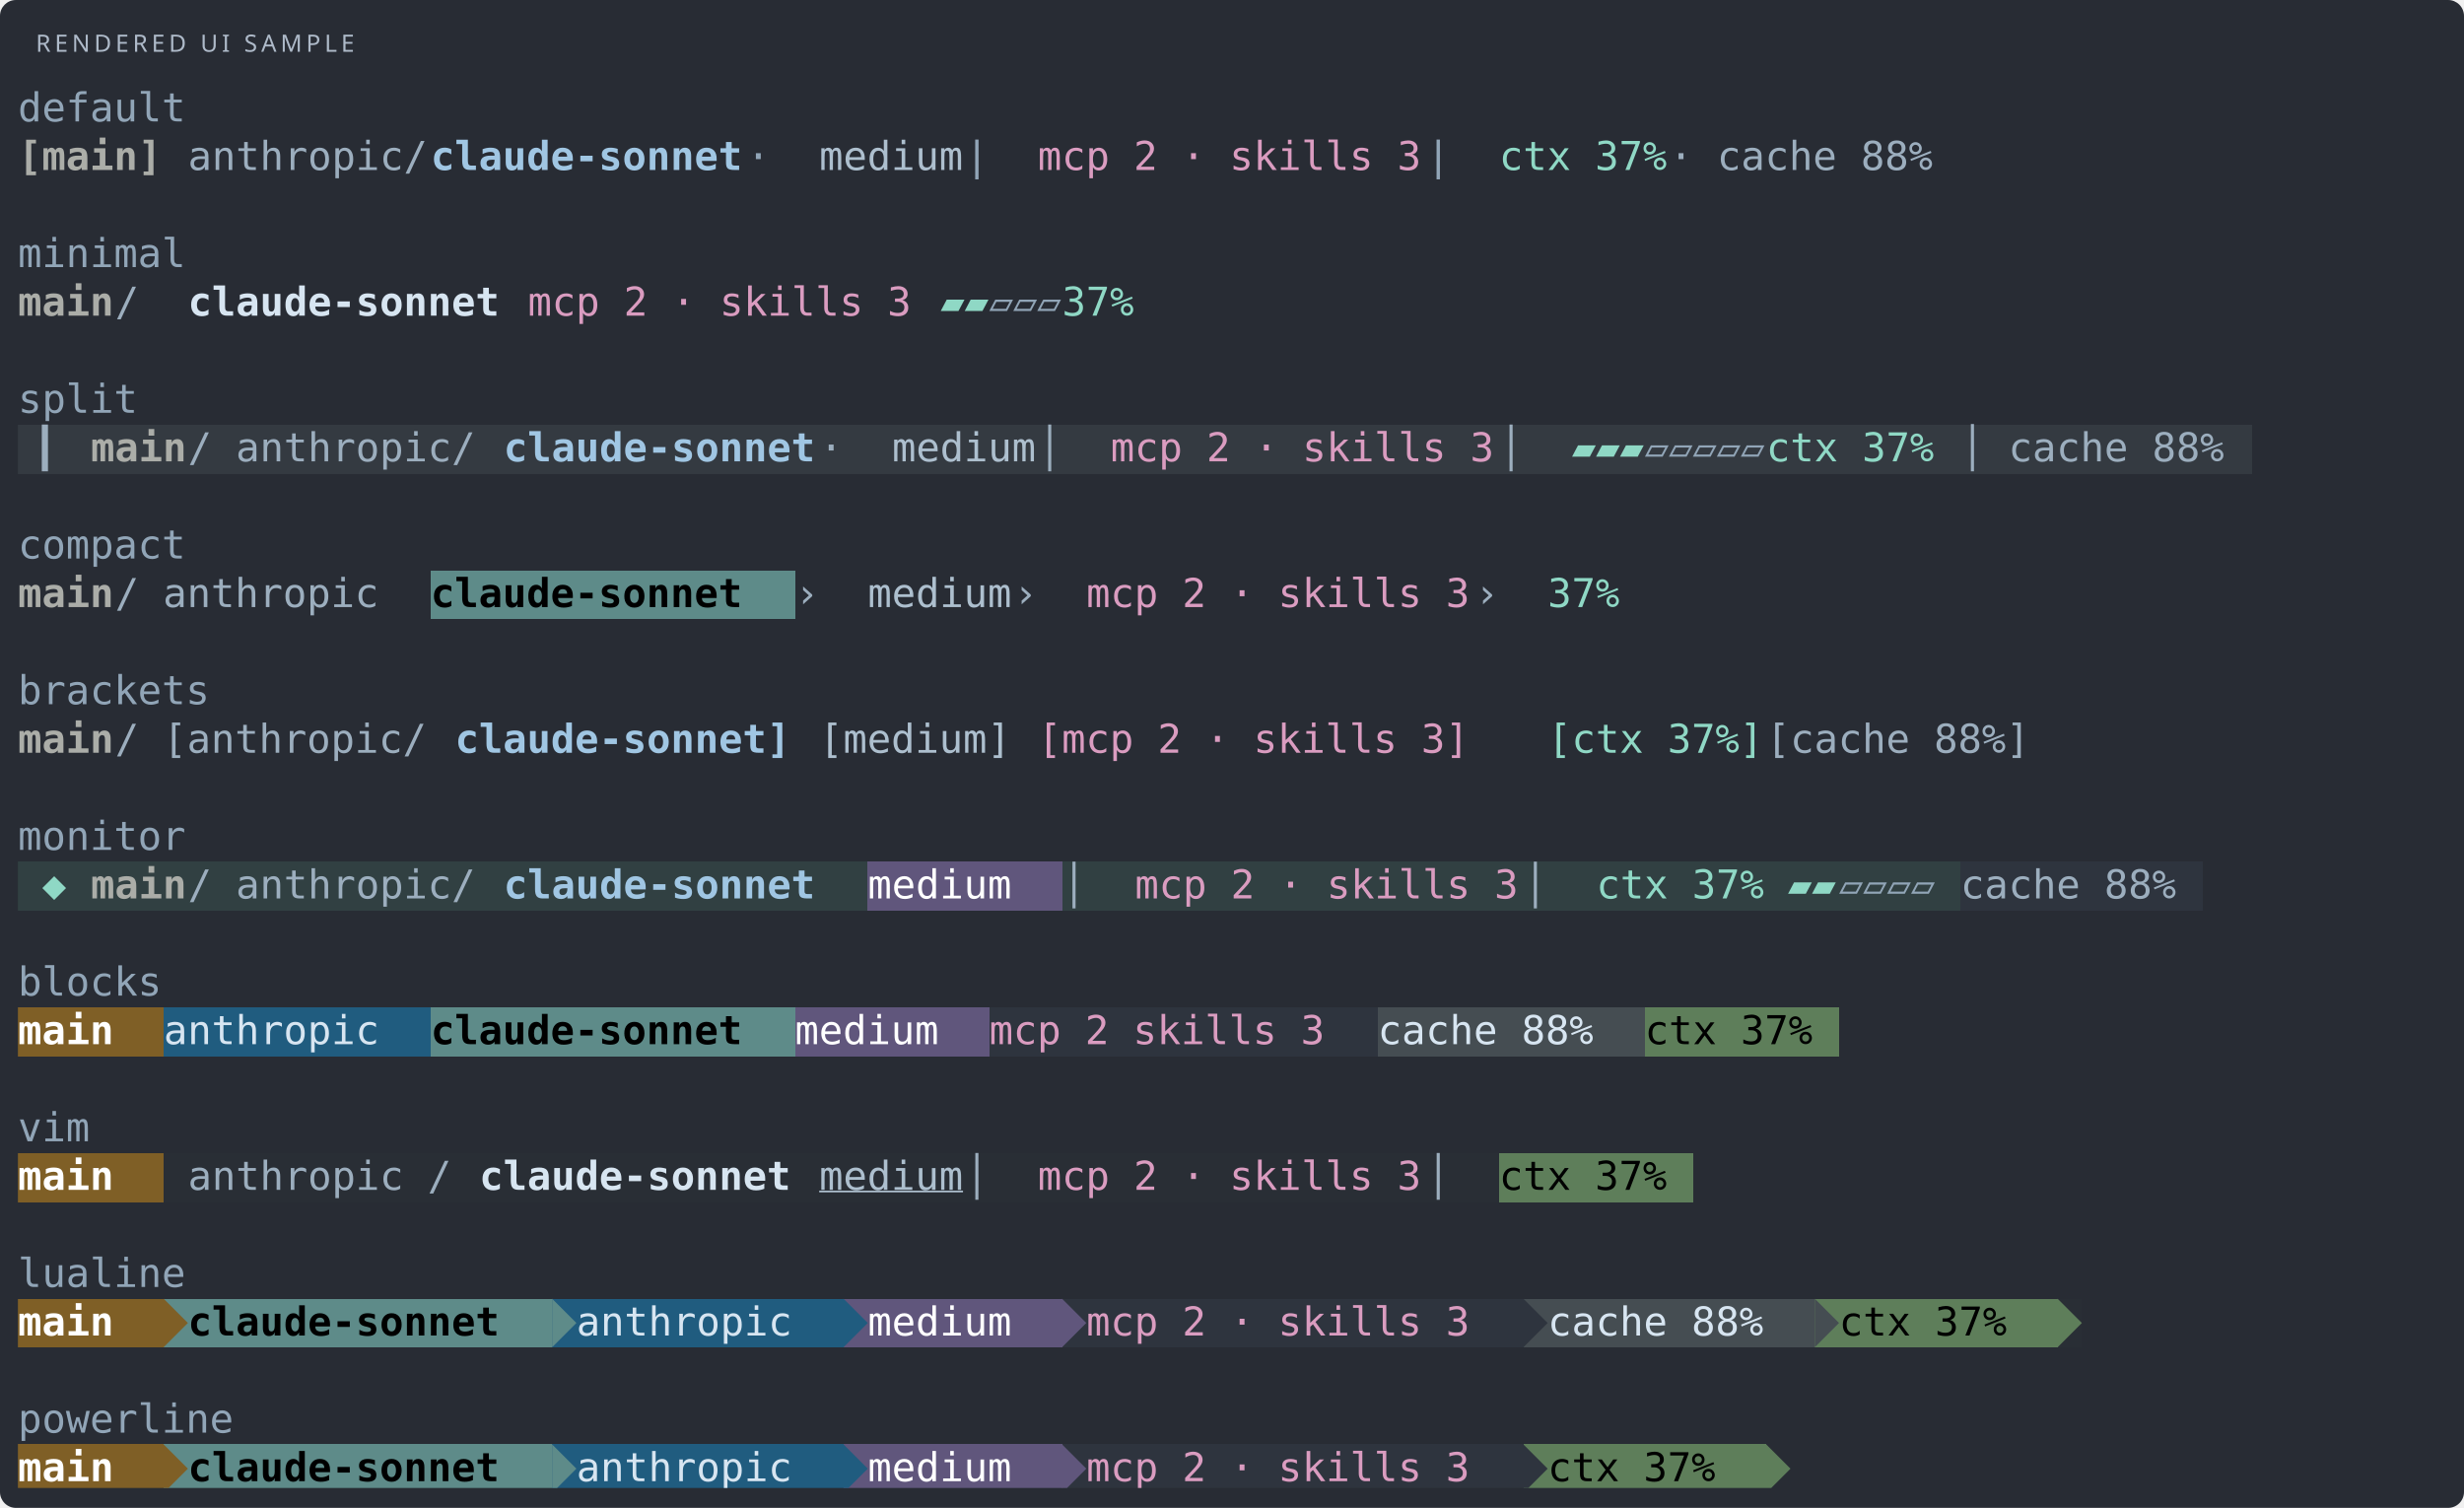
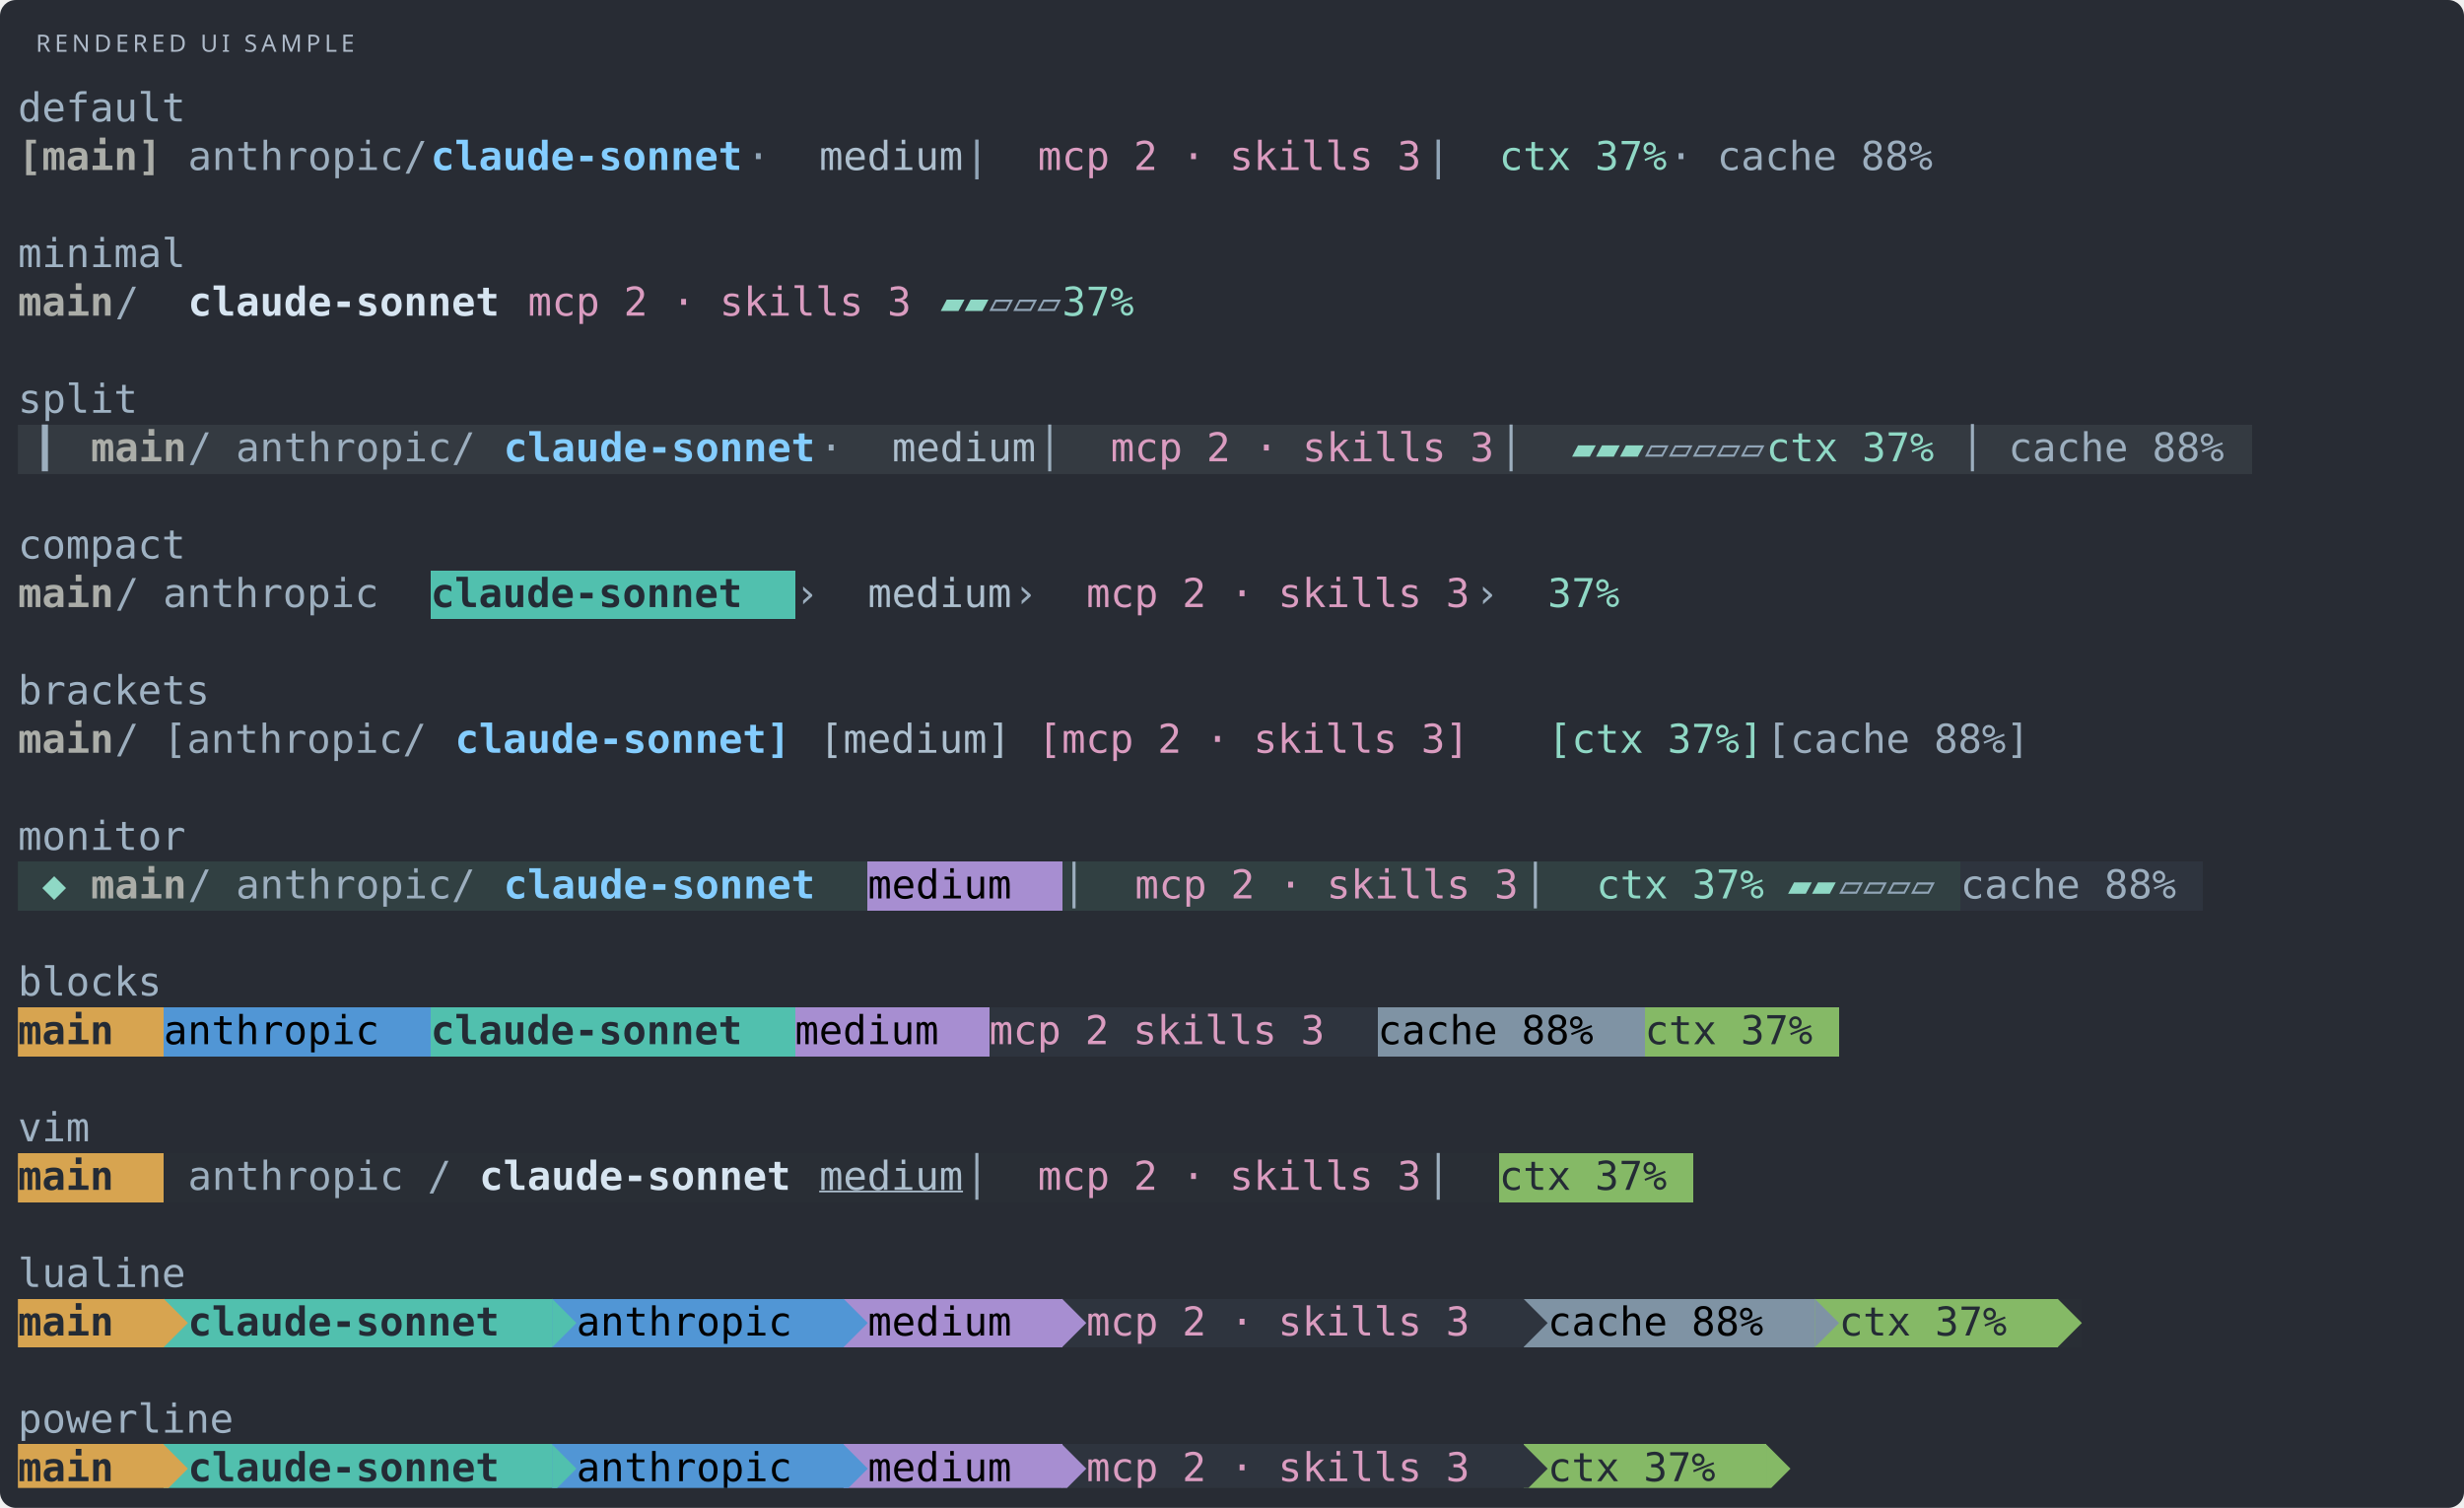
<svg xmlns="http://www.w3.org/2000/svg" viewBox="0 0 1238 757.6">
  <style>
.appearance-statusbars-matrix {font-family:monospace;font-size:20px;line-height:24.4px}
- .appearance-statusbars-r1 { fill: #91a5b7 }
+ .appearance-statusbars-r1 { fill: #9fb2c3 }
.appearance-statusbars-r2 { fill: #abb2bf }
.appearance-statusbars-r3 { fill: #abada8;font-weight: bold }
.appearance-statusbars-r4 { fill: #9caebe }
- .appearance-statusbars-r5 { fill: #a0c6e3;font-weight: bold }
- .appearance-statusbars-r6 { fill: #adbfce }
- .appearance-statusbars-r7 { fill: #da9cc0 }
- .appearance-statusbars-r8 { fill: #8fd8c5 }
- .appearance-statusbars-r9 { fill: #d7e5f1;font-weight: bold }
- .appearance-statusbars-r10 { fill: #d7e5f1 }
- .appearance-statusbars-r11 { fill: #000000;font-weight: bold }
- .appearance-statusbars-r12 { fill: #ffffff }
- .appearance-statusbars-r13 { fill: #ffffff;font-weight: bold }
- .appearance-statusbars-r14 { fill: #000000 }
+ .appearance-statusbars-r5 { fill: #84cdff;font-weight: bold }
+ .appearance-statusbars-r6 { fill: #91a5b7 }
+ .appearance-statusbars-r7 { fill: #adbfce }
+ .appearance-statusbars-r8 { fill: #da9cc0 }
+ .appearance-statusbars-r9 { fill: #8fd8c5 }
+ .appearance-statusbars-r10 { fill: #d7e5f1;font-weight: bold }
+ .appearance-statusbars-r11 { fill: #d7e5f1 }
+ .appearance-statusbars-r12 { fill: #242b35;font-weight: bold }
+ .appearance-statusbars-r13 { fill: #000000 }
+ .appearance-statusbars-r14 { fill: #242b35 }
.appearance-statusbars-r15 { fill: #adbfce;text-decoration: underline; }
- .appearance-statusbars-r16 { fill: #7f5f26 }
- .appearance-statusbars-r17 { fill: #5e8b89 }
- .appearance-statusbars-r18 { fill: #205c7f }
- .appearance-statusbars-r19 { fill: #60567c }
+ .appearance-statusbars-r16 { fill: #d7a450 }
+ .appearance-statusbars-r17 { fill: #51c0ae }
+ .appearance-statusbars-r18 { fill: #5196d5 }
+ .appearance-statusbars-r19 { fill: #a78ed1 }
.appearance-statusbars-r20 { fill: #2e343e }
- .appearance-statusbars-r21 { fill: #454d52 }
- .appearance-statusbars-r22 { fill: #5e7e5a }
+ .appearance-statusbars-r21 { fill: #7f93a4 }
+ .appearance-statusbars-r22 { fill: #85b966 }
</style>
  <defs>
    <clipPath id="appearance-statusbars-clip-terminal">
      <rect width="1219.0" height="706.6" />
    </clipPath>
    <clipPath id="appearance-statusbars-line-0">
      <rect x="0" y="1.5" width="1220" height="24.65" />
    </clipPath>
    <clipPath id="appearance-statusbars-line-1">
      <rect x="0" y="25.9" width="1220" height="24.65" />
    </clipPath>
    <clipPath id="appearance-statusbars-line-2">
      <rect x="0" y="50.3" width="1220" height="24.65" />
    </clipPath>
    <clipPath id="appearance-statusbars-line-3">
      <rect x="0" y="74.7" width="1220" height="24.65" />
    </clipPath>
    <clipPath id="appearance-statusbars-line-4">
      <rect x="0" y="99.1" width="1220" height="24.65" />
    </clipPath>
    <clipPath id="appearance-statusbars-line-5">
      <rect x="0" y="123.5" width="1220" height="24.65" />
    </clipPath>
    <clipPath id="appearance-statusbars-line-6">
      <rect x="0" y="147.9" width="1220" height="24.65" />
    </clipPath>
    <clipPath id="appearance-statusbars-line-7">
      <rect x="0" y="172.3" width="1220" height="24.65" />
    </clipPath>
    <clipPath id="appearance-statusbars-line-8">
      <rect x="0" y="196.7" width="1220" height="24.65" />
    </clipPath>
    <clipPath id="appearance-statusbars-line-9">
      <rect x="0" y="221.1" width="1220" height="24.65" />
    </clipPath>
    <clipPath id="appearance-statusbars-line-10">
      <rect x="0" y="245.5" width="1220" height="24.65" />
    </clipPath>
    <clipPath id="appearance-statusbars-line-11">
      <rect x="0" y="269.9" width="1220" height="24.65" />
    </clipPath>
    <clipPath id="appearance-statusbars-line-12">
      <rect x="0" y="294.3" width="1220" height="24.65" />
    </clipPath>
    <clipPath id="appearance-statusbars-line-13">
      <rect x="0" y="318.7" width="1220" height="24.65" />
    </clipPath>
    <clipPath id="appearance-statusbars-line-14">
      <rect x="0" y="343.1" width="1220" height="24.65" />
    </clipPath>
    <clipPath id="appearance-statusbars-line-15">
      <rect x="0" y="367.5" width="1220" height="24.65" />
    </clipPath>
    <clipPath id="appearance-statusbars-line-16">
      <rect x="0" y="391.9" width="1220" height="24.65" />
    </clipPath>
    <clipPath id="appearance-statusbars-line-17">
      <rect x="0" y="416.3" width="1220" height="24.65" />
    </clipPath>
    <clipPath id="appearance-statusbars-line-18">
      <rect x="0" y="440.7" width="1220" height="24.65" />
    </clipPath>
    <clipPath id="appearance-statusbars-line-19">
      <rect x="0" y="465.1" width="1220" height="24.65" />
    </clipPath>
    <clipPath id="appearance-statusbars-line-20">
      <rect x="0" y="489.5" width="1220" height="24.65" />
    </clipPath>
    <clipPath id="appearance-statusbars-line-21">
      <rect x="0" y="513.9" width="1220" height="24.65" />
    </clipPath>
    <clipPath id="appearance-statusbars-line-22">
      <rect x="0" y="538.3" width="1220" height="24.65" />
    </clipPath>
    <clipPath id="appearance-statusbars-line-23">
      <rect x="0" y="562.7" width="1220" height="24.65" />
    </clipPath>
    <clipPath id="appearance-statusbars-line-24">
      <rect x="0" y="587.1" width="1220" height="24.65" />
    </clipPath>
    <clipPath id="appearance-statusbars-line-25">
      <rect x="0" y="611.5" width="1220" height="24.65" />
    </clipPath>
    <clipPath id="appearance-statusbars-line-26">
      <rect x="0" y="635.9" width="1220" height="24.65" />
    </clipPath>
    <clipPath id="appearance-statusbars-line-27">
      <rect x="0" y="660.3" width="1220" height="24.65" />
    </clipPath>
  </defs>
  <rect width="1238" height="757.6" rx="8" fill="#282c34" />
  <text x="18" y="26" fill="#aebac9" font-family="sans-serif" font-size="12" letter-spacing="2">RENDERED UI SAMPLE</text>
  <g transform="translate(9, 41)" clip-path="url(#appearance-statusbars-clip-terminal)">
    <rect fill="#343a41" x="0" y="172.3" width="12.2" height="24.65" shape-rendering="crispEdges" />
    <rect fill="#343a41" x="12.2" y="172.3" width="24.4" height="24.65" shape-rendering="crispEdges" />
    <rect fill="#343a41" x="36.6" y="172.3" width="48.8" height="24.65" shape-rendering="crispEdges" />
    <rect fill="#343a41" x="85.4" y="172.3" width="158.6" height="24.65" shape-rendering="crispEdges" />
    <rect fill="#343a41" x="244" y="172.3" width="158.6" height="24.65" shape-rendering="crispEdges" />
    <rect fill="#343a41" x="402.6" y="172.3" width="36.6" height="24.65" shape-rendering="crispEdges" />
    <rect fill="#343a41" x="439.2" y="172.3" width="73.2" height="24.65" shape-rendering="crispEdges" />
    <rect fill="#343a41" x="512.4" y="172.3" width="36.6" height="24.65" shape-rendering="crispEdges" />
    <rect fill="#343a41" x="549" y="172.3" width="195.2" height="24.65" shape-rendering="crispEdges" />
    <rect fill="#343a41" x="744.2" y="172.3" width="36.6" height="24.65" shape-rendering="crispEdges" />
    <rect fill="#343a41" x="780.8" y="172.3" width="36.6" height="24.65" shape-rendering="crispEdges" />
    <rect fill="#343a41" x="817.4" y="172.3" width="61" height="24.65" shape-rendering="crispEdges" />
    <rect fill="#343a41" x="878.4" y="172.3" width="97.6" height="24.65" shape-rendering="crispEdges" />
    <rect fill="#343a41" x="976" y="172.3" width="146.4" height="24.65" shape-rendering="crispEdges" />
-     <rect fill="#5e8b89" x="207.4" y="245.5" width="183" height="24.65" shape-rendering="crispEdges" />
+     <rect fill="#51c0ae" x="207.4" y="245.5" width="183" height="24.65" shape-rendering="crispEdges" />
    <rect fill="#314042" x="0" y="391.9" width="12.2" height="24.65" shape-rendering="crispEdges" />
    <rect fill="#314042" x="12.2" y="391.9" width="24.4" height="24.65" shape-rendering="crispEdges" />
    <rect fill="#314042" x="36.6" y="391.9" width="48.8" height="24.65" shape-rendering="crispEdges" />
    <rect fill="#314042" x="85.4" y="391.9" width="158.6" height="24.65" shape-rendering="crispEdges" />
    <rect fill="#314042" x="244" y="391.9" width="158.6" height="24.65" shape-rendering="crispEdges" />
    <rect fill="#314042" x="402.6" y="391.9" width="24.4" height="24.65" shape-rendering="crispEdges" />
-     <rect fill="#60567c" x="427" y="391.9" width="97.6" height="24.65" shape-rendering="crispEdges" />
+     <rect fill="#a78ed1" x="427" y="391.9" width="97.6" height="24.65" shape-rendering="crispEdges" />
    <rect fill="#314042" x="524.6" y="391.9" width="36.6" height="24.65" shape-rendering="crispEdges" />
    <rect fill="#314042" x="561.2" y="391.9" width="195.2" height="24.65" shape-rendering="crispEdges" />
    <rect fill="#314042" x="756.4" y="391.9" width="36.6" height="24.65" shape-rendering="crispEdges" />
    <rect fill="#314042" x="793" y="391.9" width="122" height="24.65" shape-rendering="crispEdges" />
    <rect fill="#314042" x="915" y="391.9" width="48.8" height="24.65" shape-rendering="crispEdges" />
    <rect fill="#314042" x="963.8" y="391.9" width="12.2" height="24.65" shape-rendering="crispEdges" />
    <rect fill="#2e343e" x="976" y="391.9" width="122" height="24.65" shape-rendering="crispEdges" />
-     <rect fill="#7f5f26" x="0" y="465.1" width="73.2" height="24.65" shape-rendering="crispEdges" />
-     <rect fill="#205c7f" x="73.2" y="465.1" width="134.2" height="24.65" shape-rendering="crispEdges" />
-     <rect fill="#5e8b89" x="207.4" y="465.1" width="183" height="24.65" shape-rendering="crispEdges" />
-     <rect fill="#60567c" x="390.4" y="465.1" width="97.6" height="24.65" shape-rendering="crispEdges" />
+     <rect fill="#d7a450" x="0" y="465.1" width="73.2" height="24.65" shape-rendering="crispEdges" />
+     <rect fill="#5196d5" x="73.2" y="465.1" width="134.2" height="24.65" shape-rendering="crispEdges" />
+     <rect fill="#51c0ae" x="207.4" y="465.1" width="183" height="24.65" shape-rendering="crispEdges" />
+     <rect fill="#a78ed1" x="390.4" y="465.1" width="97.6" height="24.65" shape-rendering="crispEdges" />
    <rect fill="#2e343e" x="488" y="465.1" width="195.2" height="24.65" shape-rendering="crispEdges" />
-     <rect fill="#454d52" x="683.2" y="465.1" width="134.2" height="24.65" shape-rendering="crispEdges" />
-     <rect fill="#5e7e5a" x="817.4" y="465.1" width="97.6" height="24.65" shape-rendering="crispEdges" />
-     <rect fill="#7f5f26" x="0" y="538.3" width="73.2" height="24.65" shape-rendering="crispEdges" />
+     <rect fill="#7f93a4" x="683.2" y="465.1" width="134.2" height="24.65" shape-rendering="crispEdges" />
+     <rect fill="#85b966" x="817.4" y="465.1" width="97.6" height="24.65" shape-rendering="crispEdges" />
+     <rect fill="#d7a450" x="0" y="538.3" width="73.2" height="24.65" shape-rendering="crispEdges" />
    <rect fill="#292e35" x="73.2" y="538.3" width="12.2" height="24.65" shape-rendering="crispEdges" />
    <rect fill="#292e35" x="85.4" y="538.3" width="146.4" height="24.65" shape-rendering="crispEdges" />
    <rect fill="#292e35" x="231.8" y="538.3" width="158.6" height="24.65" shape-rendering="crispEdges" />
    <rect fill="#292e35" x="390.4" y="538.3" width="12.2" height="24.65" shape-rendering="crispEdges" />
    <rect fill="#292e35" x="402.6" y="538.3" width="73.2" height="24.65" shape-rendering="crispEdges" />
    <rect fill="#292e35" x="475.8" y="538.3" width="36.6" height="24.65" shape-rendering="crispEdges" />
    <rect fill="#292e35" x="512.4" y="538.3" width="195.2" height="24.65" shape-rendering="crispEdges" />
    <rect fill="#292e35" x="707.6" y="538.3" width="36.6" height="24.65" shape-rendering="crispEdges" />
-     <rect fill="#5e7e5a" x="744.2" y="538.3" width="97.6" height="24.65" shape-rendering="crispEdges" />
-     <rect fill="#7f5f26" x="0" y="611.5" width="73.2" height="24.65" shape-rendering="crispEdges" />
-     <rect fill="#5e8b89" x="73.2" y="611.5" width="12.2" height="24.65" shape-rendering="crispEdges" />
-     <rect fill="#5e8b89" x="85.4" y="611.5" width="183" height="24.65" shape-rendering="crispEdges" />
-     <rect fill="#205c7f" x="268.4" y="611.5" width="12.2" height="24.65" shape-rendering="crispEdges" />
-     <rect fill="#205c7f" x="280.6" y="611.5" width="134.2" height="24.65" shape-rendering="crispEdges" />
-     <rect fill="#60567c" x="414.8" y="611.5" width="12.2" height="24.65" shape-rendering="crispEdges" />
-     <rect fill="#60567c" x="427" y="611.5" width="97.6" height="24.65" shape-rendering="crispEdges" />
+     <rect fill="#85b966" x="744.2" y="538.3" width="97.6" height="24.65" shape-rendering="crispEdges" />
+     <rect fill="#d7a450" x="0" y="611.5" width="73.2" height="24.65" shape-rendering="crispEdges" />
+     <rect fill="#51c0ae" x="73.2" y="611.5" width="12.2" height="24.65" shape-rendering="crispEdges" />
+     <rect fill="#51c0ae" x="85.4" y="611.5" width="183" height="24.65" shape-rendering="crispEdges" />
+     <rect fill="#5196d5" x="268.4" y="611.5" width="12.2" height="24.65" shape-rendering="crispEdges" />
+     <rect fill="#5196d5" x="280.6" y="611.5" width="134.2" height="24.65" shape-rendering="crispEdges" />
+     <rect fill="#a78ed1" x="414.8" y="611.5" width="12.2" height="24.65" shape-rendering="crispEdges" />
+     <rect fill="#a78ed1" x="427" y="611.5" width="97.6" height="24.65" shape-rendering="crispEdges" />
    <rect fill="#2e343e" x="524.6" y="611.5" width="12.2" height="24.65" shape-rendering="crispEdges" />
    <rect fill="#2e343e" x="536.8" y="611.5" width="219.6" height="24.65" shape-rendering="crispEdges" />
-     <rect fill="#454d52" x="756.4" y="611.5" width="12.2" height="24.65" shape-rendering="crispEdges" />
-     <rect fill="#454d52" x="768.6" y="611.5" width="134.2" height="24.65" shape-rendering="crispEdges" />
-     <rect fill="#5e7e5a" x="902.8" y="611.5" width="12.2" height="24.65" shape-rendering="crispEdges" />
-     <rect fill="#5e7e5a" x="915" y="611.5" width="109.8" height="24.65" shape-rendering="crispEdges" />
+     <rect fill="#7f93a4" x="756.4" y="611.5" width="12.2" height="24.65" shape-rendering="crispEdges" />
+     <rect fill="#7f93a4" x="768.6" y="611.5" width="134.2" height="24.65" shape-rendering="crispEdges" />
+     <rect fill="#85b966" x="902.8" y="611.5" width="12.2" height="24.65" shape-rendering="crispEdges" />
+     <rect fill="#85b966" x="915" y="611.5" width="109.8" height="24.65" shape-rendering="crispEdges" />
    <rect fill="#292e35" x="1024.8" y="611.5" width="12.2" height="24.65" shape-rendering="crispEdges" />
-     <rect fill="#7f5f26" x="0" y="684.7" width="73.2" height="24.65" shape-rendering="crispEdges" />
-     <rect fill="#5e8b89" x="73.2" y="684.7" width="12.2" height="24.65" shape-rendering="crispEdges" />
-     <rect fill="#5e8b89" x="85.4" y="684.7" width="183" height="24.65" shape-rendering="crispEdges" />
-     <rect fill="#205c7f" x="268.4" y="684.7" width="12.2" height="24.65" shape-rendering="crispEdges" />
-     <rect fill="#205c7f" x="280.6" y="684.7" width="134.2" height="24.65" shape-rendering="crispEdges" />
-     <rect fill="#60567c" x="414.8" y="684.7" width="12.2" height="24.65" shape-rendering="crispEdges" />
-     <rect fill="#60567c" x="427" y="684.7" width="97.6" height="24.65" shape-rendering="crispEdges" />
+     <rect fill="#d7a450" x="0" y="684.7" width="73.2" height="24.65" shape-rendering="crispEdges" />
+     <rect fill="#51c0ae" x="73.2" y="684.7" width="12.2" height="24.65" shape-rendering="crispEdges" />
+     <rect fill="#51c0ae" x="85.4" y="684.7" width="183" height="24.65" shape-rendering="crispEdges" />
+     <rect fill="#5196d5" x="268.4" y="684.7" width="12.2" height="24.65" shape-rendering="crispEdges" />
+     <rect fill="#5196d5" x="280.6" y="684.7" width="134.2" height="24.65" shape-rendering="crispEdges" />
+     <rect fill="#a78ed1" x="414.8" y="684.7" width="12.2" height="24.65" shape-rendering="crispEdges" />
+     <rect fill="#a78ed1" x="427" y="684.7" width="97.6" height="24.65" shape-rendering="crispEdges" />
    <rect fill="#2e343e" x="524.6" y="684.7" width="12.2" height="24.65" shape-rendering="crispEdges" />
    <rect fill="#2e343e" x="536.8" y="684.7" width="219.6" height="24.65" shape-rendering="crispEdges" />
-     <rect fill="#5e7e5a" x="756.4" y="684.7" width="12.2" height="24.65" shape-rendering="crispEdges" />
-     <rect fill="#5e7e5a" x="768.6" y="684.7" width="109.8" height="24.65" shape-rendering="crispEdges" />
+     <rect fill="#85b966" x="756.4" y="684.7" width="12.2" height="24.65" shape-rendering="crispEdges" />
+     <rect fill="#85b966" x="768.6" y="684.7" width="109.8" height="24.65" shape-rendering="crispEdges" />
    <g class="appearance-statusbars-matrix">
      <text class="appearance-statusbars-r1" x="0" y="20" textLength="85.4" clip-path="url(#appearance-statusbars-line-0)">default</text>
      <text class="appearance-statusbars-r2" x="1220" y="20" textLength="12.2" clip-path="url(#appearance-statusbars-line-0)">
</text>
      <text class="appearance-statusbars-r3" x="0" y="44.4" textLength="85.4" clip-path="url(#appearance-statusbars-line-1)">[main] </text>
      <text class="appearance-statusbars-r4" x="85.4" y="44.4" textLength="122" clip-path="url(#appearance-statusbars-line-1)">anthropic/</text>
      <text class="appearance-statusbars-r5" x="207.4" y="44.4" textLength="158.6" clip-path="url(#appearance-statusbars-line-1)">claude-sonnet</text>
-       <text class="appearance-statusbars-r1" x="366" y="44.4" textLength="36.6" clip-path="url(#appearance-statusbars-line-1)"> · </text>
-       <text class="appearance-statusbars-r6" x="402.6" y="44.4" textLength="73.2" clip-path="url(#appearance-statusbars-line-1)">medium</text>
-       <text class="appearance-statusbars-r1" x="475.8" y="44.4" textLength="36.6" clip-path="url(#appearance-statusbars-line-1)"> | </text>
-       <text class="appearance-statusbars-r7" x="512.4" y="44.4" textLength="195.2" clip-path="url(#appearance-statusbars-line-1)">mcp 2 · skills 3</text>
-       <text class="appearance-statusbars-r1" x="707.6" y="44.4" textLength="36.6" clip-path="url(#appearance-statusbars-line-1)"> | </text>
-       <text class="appearance-statusbars-r8" x="744.2" y="44.4" textLength="85.4" clip-path="url(#appearance-statusbars-line-1)">ctx 37%</text>
+       <text class="appearance-statusbars-r6" x="366" y="44.4" textLength="36.6" clip-path="url(#appearance-statusbars-line-1)"> · </text>
+       <text class="appearance-statusbars-r7" x="402.6" y="44.4" textLength="73.2" clip-path="url(#appearance-statusbars-line-1)">medium</text>
+       <text class="appearance-statusbars-r6" x="475.8" y="44.4" textLength="36.6" clip-path="url(#appearance-statusbars-line-1)"> | </text>
+       <text class="appearance-statusbars-r8" x="512.4" y="44.4" textLength="195.2" clip-path="url(#appearance-statusbars-line-1)">mcp 2 · skills 3</text>
+       <text class="appearance-statusbars-r6" x="707.6" y="44.4" textLength="36.6" clip-path="url(#appearance-statusbars-line-1)"> | </text>
+       <text class="appearance-statusbars-r9" x="744.2" y="44.4" textLength="85.4" clip-path="url(#appearance-statusbars-line-1)">ctx 37%</text>
      <text class="appearance-statusbars-r4" x="829.6" y="44.4" textLength="146.4" clip-path="url(#appearance-statusbars-line-1)"> · cache 88%</text>
      <text class="appearance-statusbars-r2" x="1220" y="44.4" textLength="12.2" clip-path="url(#appearance-statusbars-line-1)">
</text>
      <text class="appearance-statusbars-r2" x="1220" y="68.8" textLength="12.2" clip-path="url(#appearance-statusbars-line-2)">
</text>
      <text class="appearance-statusbars-r1" x="0" y="93.2" textLength="85.4" clip-path="url(#appearance-statusbars-line-3)">minimal</text>
      <text class="appearance-statusbars-r2" x="1220" y="93.2" textLength="12.2" clip-path="url(#appearance-statusbars-line-3)">
</text>
      <text class="appearance-statusbars-r3" x="0" y="117.6" textLength="48.8" clip-path="url(#appearance-statusbars-line-4)">main</text>
      <text class="appearance-statusbars-r4" x="48.8" y="117.6" textLength="36.6" clip-path="url(#appearance-statusbars-line-4)"> / </text>
-       <text class="appearance-statusbars-r9" x="85.4" y="117.6" textLength="158.6" clip-path="url(#appearance-statusbars-line-4)">claude-sonnet</text>
-       <text class="appearance-statusbars-r7" x="256.2" y="117.6" textLength="195.2" clip-path="url(#appearance-statusbars-line-4)">mcp 2 · skills 3</text>
-       <text class="appearance-statusbars-r8" x="463.6" y="117.6" textLength="24.4" clip-path="url(#appearance-statusbars-line-4)">▰▰</text>
-       <text class="appearance-statusbars-r1" x="488" y="117.6" textLength="36.6" clip-path="url(#appearance-statusbars-line-4)">▱▱▱</text>
-       <text class="appearance-statusbars-r8" x="524.6" y="117.6" textLength="48.8" clip-path="url(#appearance-statusbars-line-4)"> 37%</text>
+       <text class="appearance-statusbars-r10" x="85.4" y="117.6" textLength="158.6" clip-path="url(#appearance-statusbars-line-4)">claude-sonnet</text>
+       <text class="appearance-statusbars-r8" x="256.2" y="117.6" textLength="195.2" clip-path="url(#appearance-statusbars-line-4)">mcp 2 · skills 3</text>
+       <text class="appearance-statusbars-r9" x="463.6" y="117.6" textLength="24.4" clip-path="url(#appearance-statusbars-line-4)">▰▰</text>
+       <text class="appearance-statusbars-r6" x="488" y="117.6" textLength="36.6" clip-path="url(#appearance-statusbars-line-4)">▱▱▱</text>
+       <text class="appearance-statusbars-r9" x="524.6" y="117.6" textLength="48.8" clip-path="url(#appearance-statusbars-line-4)"> 37%</text>
      <text class="appearance-statusbars-r2" x="1220" y="117.6" textLength="12.2" clip-path="url(#appearance-statusbars-line-4)">
</text>
      <text class="appearance-statusbars-r2" x="1220" y="142" textLength="12.2" clip-path="url(#appearance-statusbars-line-5)">
</text>
      <text class="appearance-statusbars-r1" x="0" y="166.4" textLength="61" clip-path="url(#appearance-statusbars-line-6)">split</text>
      <text class="appearance-statusbars-r2" x="1220" y="166.4" textLength="12.2" clip-path="url(#appearance-statusbars-line-6)">
</text>
      <text class="appearance-statusbars-r4" x="12.2" y="190.8" textLength="24.4" clip-path="url(#appearance-statusbars-line-7)">▎ </text>
      <text class="appearance-statusbars-r3" x="36.6" y="190.8" textLength="48.8" clip-path="url(#appearance-statusbars-line-7)">main</text>
      <text class="appearance-statusbars-r4" x="85.4" y="190.8" textLength="158.6" clip-path="url(#appearance-statusbars-line-7)"> / anthropic/</text>
      <text class="appearance-statusbars-r5" x="244" y="190.8" textLength="158.6" clip-path="url(#appearance-statusbars-line-7)">claude-sonnet</text>
      <text class="appearance-statusbars-r4" x="402.6" y="190.8" textLength="36.6" clip-path="url(#appearance-statusbars-line-7)"> · </text>
-       <text class="appearance-statusbars-r6" x="439.2" y="190.8" textLength="73.2" clip-path="url(#appearance-statusbars-line-7)">medium</text>
+       <text class="appearance-statusbars-r7" x="439.2" y="190.8" textLength="73.2" clip-path="url(#appearance-statusbars-line-7)">medium</text>
      <text class="appearance-statusbars-r4" x="512.4" y="190.8" textLength="36.6" clip-path="url(#appearance-statusbars-line-7)"> │ </text>
-       <text class="appearance-statusbars-r7" x="549" y="190.8" textLength="195.2" clip-path="url(#appearance-statusbars-line-7)">mcp 2 · skills 3</text>
+       <text class="appearance-statusbars-r8" x="549" y="190.8" textLength="195.2" clip-path="url(#appearance-statusbars-line-7)">mcp 2 · skills 3</text>
      <text class="appearance-statusbars-r4" x="744.2" y="190.8" textLength="36.6" clip-path="url(#appearance-statusbars-line-7)"> │ </text>
-       <text class="appearance-statusbars-r8" x="780.8" y="190.8" textLength="36.6" clip-path="url(#appearance-statusbars-line-7)">▰▰▰</text>
-       <text class="appearance-statusbars-r1" x="817.4" y="190.8" textLength="61" clip-path="url(#appearance-statusbars-line-7)">▱▱▱▱▱</text>
-       <text class="appearance-statusbars-r8" x="878.4" y="190.8" textLength="97.6" clip-path="url(#appearance-statusbars-line-7)"> ctx 37%</text>
+       <text class="appearance-statusbars-r9" x="780.8" y="190.8" textLength="36.6" clip-path="url(#appearance-statusbars-line-7)">▰▰▰</text>
+       <text class="appearance-statusbars-r6" x="817.4" y="190.8" textLength="61" clip-path="url(#appearance-statusbars-line-7)">▱▱▱▱▱</text>
+       <text class="appearance-statusbars-r9" x="878.4" y="190.8" textLength="97.6" clip-path="url(#appearance-statusbars-line-7)"> ctx 37%</text>
      <text class="appearance-statusbars-r4" x="976" y="190.8" textLength="146.4" clip-path="url(#appearance-statusbars-line-7)"> │ cache 88%</text>
      <text class="appearance-statusbars-r2" x="1220" y="190.8" textLength="12.2" clip-path="url(#appearance-statusbars-line-7)">
</text>
      <text class="appearance-statusbars-r2" x="1220" y="215.2" textLength="12.2" clip-path="url(#appearance-statusbars-line-8)">
</text>
      <text class="appearance-statusbars-r1" x="0" y="239.6" textLength="85.4" clip-path="url(#appearance-statusbars-line-9)">compact</text>
      <text class="appearance-statusbars-r2" x="1220" y="239.6" textLength="12.2" clip-path="url(#appearance-statusbars-line-9)">
</text>
      <text class="appearance-statusbars-r3" x="0" y="264" textLength="48.8" clip-path="url(#appearance-statusbars-line-10)">main</text>
      <text class="appearance-statusbars-r4" x="48.8" y="264" textLength="158.6" clip-path="url(#appearance-statusbars-line-10)"> / anthropic </text>
-       <text class="appearance-statusbars-r11" x="207.4" y="264" textLength="183" clip-path="url(#appearance-statusbars-line-10)"> claude-sonnet </text>
+       <text class="appearance-statusbars-r12" x="207.4" y="264" textLength="183" clip-path="url(#appearance-statusbars-line-10)"> claude-sonnet </text>
      <text class="appearance-statusbars-r4" x="390.4" y="264" textLength="36.6" clip-path="url(#appearance-statusbars-line-10)"> › </text>
-       <text class="appearance-statusbars-r6" x="427" y="264" textLength="73.2" clip-path="url(#appearance-statusbars-line-10)">medium</text>
+       <text class="appearance-statusbars-r7" x="427" y="264" textLength="73.2" clip-path="url(#appearance-statusbars-line-10)">medium</text>
      <text class="appearance-statusbars-r4" x="500.2" y="264" textLength="36.6" clip-path="url(#appearance-statusbars-line-10)"> › </text>
-       <text class="appearance-statusbars-r7" x="536.8" y="264" textLength="195.2" clip-path="url(#appearance-statusbars-line-10)">mcp 2 · skills 3</text>
+       <text class="appearance-statusbars-r8" x="536.8" y="264" textLength="195.2" clip-path="url(#appearance-statusbars-line-10)">mcp 2 · skills 3</text>
      <text class="appearance-statusbars-r4" x="732" y="264" textLength="36.6" clip-path="url(#appearance-statusbars-line-10)"> › </text>
-       <text class="appearance-statusbars-r8" x="768.6" y="264" textLength="36.6" clip-path="url(#appearance-statusbars-line-10)">37%</text>
+       <text class="appearance-statusbars-r9" x="768.6" y="264" textLength="36.6" clip-path="url(#appearance-statusbars-line-10)">37%</text>
      <text class="appearance-statusbars-r2" x="1220" y="264" textLength="12.2" clip-path="url(#appearance-statusbars-line-10)">
</text>
      <text class="appearance-statusbars-r2" x="1220" y="288.4" textLength="12.2" clip-path="url(#appearance-statusbars-line-11)">
</text>
      <text class="appearance-statusbars-r1" x="0" y="312.8" textLength="97.6" clip-path="url(#appearance-statusbars-line-12)">brackets</text>
      <text class="appearance-statusbars-r2" x="1220" y="312.8" textLength="12.2" clip-path="url(#appearance-statusbars-line-12)">
</text>
      <text class="appearance-statusbars-r3" x="0" y="337.2" textLength="48.8" clip-path="url(#appearance-statusbars-line-13)">main</text>
      <text class="appearance-statusbars-r4" x="48.8" y="337.2" textLength="170.8" clip-path="url(#appearance-statusbars-line-13)"> / [anthropic/</text>
      <text class="appearance-statusbars-r5" x="219.6" y="337.2" textLength="170.8" clip-path="url(#appearance-statusbars-line-13)">claude-sonnet]</text>
-       <text class="appearance-statusbars-r6" x="402.6" y="337.2" textLength="97.6" clip-path="url(#appearance-statusbars-line-13)">[medium]</text>
-       <text class="appearance-statusbars-r7" x="512.4" y="337.2" textLength="244" clip-path="url(#appearance-statusbars-line-13)"> [mcp 2 · skills 3] </text>
-       <text class="appearance-statusbars-r8" x="768.6" y="337.2" textLength="109.8" clip-path="url(#appearance-statusbars-line-13)">[ctx 37%]</text>
+       <text class="appearance-statusbars-r7" x="402.6" y="337.2" textLength="97.6" clip-path="url(#appearance-statusbars-line-13)">[medium]</text>
+       <text class="appearance-statusbars-r8" x="512.4" y="337.2" textLength="244" clip-path="url(#appearance-statusbars-line-13)"> [mcp 2 · skills 3] </text>
+       <text class="appearance-statusbars-r9" x="768.6" y="337.2" textLength="109.8" clip-path="url(#appearance-statusbars-line-13)">[ctx 37%]</text>
      <text class="appearance-statusbars-r4" x="878.4" y="337.2" textLength="146.4" clip-path="url(#appearance-statusbars-line-13)"> [cache 88%]</text>
      <text class="appearance-statusbars-r2" x="1220" y="337.2" textLength="12.2" clip-path="url(#appearance-statusbars-line-13)">
</text>
      <text class="appearance-statusbars-r2" x="1220" y="361.6" textLength="12.2" clip-path="url(#appearance-statusbars-line-14)">
</text>
      <text class="appearance-statusbars-r1" x="0" y="386" textLength="85.4" clip-path="url(#appearance-statusbars-line-15)">monitor</text>
      <text class="appearance-statusbars-r2" x="1220" y="386" textLength="12.2" clip-path="url(#appearance-statusbars-line-15)">
</text>
-       <text class="appearance-statusbars-r8" x="12.2" y="410.4" textLength="24.4" clip-path="url(#appearance-statusbars-line-16)">◆ </text>
+       <text class="appearance-statusbars-r9" x="12.2" y="410.4" textLength="24.4" clip-path="url(#appearance-statusbars-line-16)">◆ </text>
      <text class="appearance-statusbars-r3" x="36.6" y="410.4" textLength="48.8" clip-path="url(#appearance-statusbars-line-16)">main</text>
      <text class="appearance-statusbars-r4" x="85.4" y="410.4" textLength="158.6" clip-path="url(#appearance-statusbars-line-16)"> / anthropic/</text>
      <text class="appearance-statusbars-r5" x="244" y="410.4" textLength="158.6" clip-path="url(#appearance-statusbars-line-16)">claude-sonnet</text>
-       <text class="appearance-statusbars-r12" x="427" y="410.4" textLength="97.6" clip-path="url(#appearance-statusbars-line-16)"> medium </text>
+       <text class="appearance-statusbars-r13" x="427" y="410.4" textLength="97.6" clip-path="url(#appearance-statusbars-line-16)"> medium </text>
      <text class="appearance-statusbars-r4" x="524.6" y="410.4" textLength="36.6" clip-path="url(#appearance-statusbars-line-16)"> │ </text>
-       <text class="appearance-statusbars-r7" x="561.2" y="410.4" textLength="195.2" clip-path="url(#appearance-statusbars-line-16)">mcp 2 · skills 3</text>
+       <text class="appearance-statusbars-r8" x="561.2" y="410.4" textLength="195.2" clip-path="url(#appearance-statusbars-line-16)">mcp 2 · skills 3</text>
      <text class="appearance-statusbars-r4" x="756.4" y="410.4" textLength="36.6" clip-path="url(#appearance-statusbars-line-16)"> │ </text>
-       <text class="appearance-statusbars-r8" x="793" y="410.4" textLength="122" clip-path="url(#appearance-statusbars-line-16)">ctx 37% ▰▰</text>
-       <text class="appearance-statusbars-r1" x="915" y="410.4" textLength="48.8" clip-path="url(#appearance-statusbars-line-16)">▱▱▱▱</text>
+       <text class="appearance-statusbars-r9" x="793" y="410.4" textLength="122" clip-path="url(#appearance-statusbars-line-16)">ctx 37% ▰▰</text>
+       <text class="appearance-statusbars-r6" x="915" y="410.4" textLength="48.8" clip-path="url(#appearance-statusbars-line-16)">▱▱▱▱</text>
      <text class="appearance-statusbars-r4" x="976" y="410.4" textLength="122" clip-path="url(#appearance-statusbars-line-16)"> cache 88%</text>
      <text class="appearance-statusbars-r2" x="1220" y="410.4" textLength="12.2" clip-path="url(#appearance-statusbars-line-16)">
</text>
      <text class="appearance-statusbars-r2" x="1220" y="434.8" textLength="12.2" clip-path="url(#appearance-statusbars-line-17)">
</text>
      <text class="appearance-statusbars-r1" x="0" y="459.2" textLength="73.2" clip-path="url(#appearance-statusbars-line-18)">blocks</text>
      <text class="appearance-statusbars-r2" x="1220" y="459.2" textLength="12.2" clip-path="url(#appearance-statusbars-line-18)">
</text>
-       <text class="appearance-statusbars-r13" x="0" y="483.6" textLength="73.2" clip-path="url(#appearance-statusbars-line-19)"> main </text>
-       <text class="appearance-statusbars-r10" x="73.2" y="483.6" textLength="134.2" clip-path="url(#appearance-statusbars-line-19)"> anthropic </text>
-       <text class="appearance-statusbars-r11" x="207.4" y="483.6" textLength="183" clip-path="url(#appearance-statusbars-line-19)"> claude-sonnet </text>
-       <text class="appearance-statusbars-r12" x="390.4" y="483.6" textLength="97.6" clip-path="url(#appearance-statusbars-line-19)"> medium </text>
-       <text class="appearance-statusbars-r7" x="488" y="483.6" textLength="195.2" clip-path="url(#appearance-statusbars-line-19)"> mcp 2 skills 3 </text>
-       <text class="appearance-statusbars-r10" x="683.2" y="483.6" textLength="134.2" clip-path="url(#appearance-statusbars-line-19)"> cache 88% </text>
+       <text class="appearance-statusbars-r12" x="0" y="483.6" textLength="73.2" clip-path="url(#appearance-statusbars-line-19)"> main </text>
+       <text class="appearance-statusbars-r13" x="73.2" y="483.6" textLength="134.2" clip-path="url(#appearance-statusbars-line-19)"> anthropic </text>
+       <text class="appearance-statusbars-r12" x="207.4" y="483.6" textLength="183" clip-path="url(#appearance-statusbars-line-19)"> claude-sonnet </text>
+       <text class="appearance-statusbars-r13" x="390.4" y="483.6" textLength="97.6" clip-path="url(#appearance-statusbars-line-19)"> medium </text>
+       <text class="appearance-statusbars-r8" x="488" y="483.6" textLength="195.2" clip-path="url(#appearance-statusbars-line-19)"> mcp 2 skills 3 </text>
+       <text class="appearance-statusbars-r13" x="683.2" y="483.6" textLength="134.2" clip-path="url(#appearance-statusbars-line-19)"> cache 88% </text>
      <text class="appearance-statusbars-r14" x="817.4" y="483.6" textLength="97.6" clip-path="url(#appearance-statusbars-line-19)"> ctx 37%</text>
      <text class="appearance-statusbars-r2" x="1220" y="483.6" textLength="12.2" clip-path="url(#appearance-statusbars-line-19)">
</text>
      <text class="appearance-statusbars-r2" x="1220" y="508" textLength="12.2" clip-path="url(#appearance-statusbars-line-20)">
</text>
      <text class="appearance-statusbars-r1" x="0" y="532.4" textLength="36.6" clip-path="url(#appearance-statusbars-line-21)">vim</text>
      <text class="appearance-statusbars-r2" x="1220" y="532.4" textLength="12.2" clip-path="url(#appearance-statusbars-line-21)">
</text>
-       <text class="appearance-statusbars-r13" x="0" y="556.8" textLength="73.2" clip-path="url(#appearance-statusbars-line-22)"> main </text>
+       <text class="appearance-statusbars-r12" x="0" y="556.8" textLength="73.2" clip-path="url(#appearance-statusbars-line-22)"> main </text>
      <text class="appearance-statusbars-r4" x="85.4" y="556.8" textLength="146.4" clip-path="url(#appearance-statusbars-line-22)">anthropic / </text>
-       <text class="appearance-statusbars-r9" x="231.8" y="556.8" textLength="158.6" clip-path="url(#appearance-statusbars-line-22)">claude-sonnet</text>
+       <text class="appearance-statusbars-r10" x="231.8" y="556.8" textLength="158.6" clip-path="url(#appearance-statusbars-line-22)">claude-sonnet</text>
      <text class="appearance-statusbars-r15" x="402.6" y="556.8" textLength="73.2" clip-path="url(#appearance-statusbars-line-22)">medium</text>
      <text class="appearance-statusbars-r4" x="475.8" y="556.8" textLength="36.6" clip-path="url(#appearance-statusbars-line-22)"> │ </text>
-       <text class="appearance-statusbars-r7" x="512.4" y="556.8" textLength="195.2" clip-path="url(#appearance-statusbars-line-22)">mcp 2 · skills 3</text>
+       <text class="appearance-statusbars-r8" x="512.4" y="556.8" textLength="195.2" clip-path="url(#appearance-statusbars-line-22)">mcp 2 · skills 3</text>
      <text class="appearance-statusbars-r4" x="707.6" y="556.8" textLength="36.6" clip-path="url(#appearance-statusbars-line-22)"> │ </text>
      <text class="appearance-statusbars-r14" x="744.2" y="556.8" textLength="97.6" clip-path="url(#appearance-statusbars-line-22)"> ctx 37%</text>
      <text class="appearance-statusbars-r2" x="1220" y="556.8" textLength="12.2" clip-path="url(#appearance-statusbars-line-22)">
</text>
      <text class="appearance-statusbars-r2" x="1220" y="581.2" textLength="12.2" clip-path="url(#appearance-statusbars-line-23)">
</text>
      <text class="appearance-statusbars-r1" x="0" y="605.6" textLength="85.4" clip-path="url(#appearance-statusbars-line-24)">lualine</text>
      <text class="appearance-statusbars-r2" x="1220" y="605.6" textLength="12.2" clip-path="url(#appearance-statusbars-line-24)">
</text>
-       <text class="appearance-statusbars-r13" x="0" y="630" textLength="73.2" clip-path="url(#appearance-statusbars-line-25)"> main </text>
+       <text class="appearance-statusbars-r12" x="0" y="630" textLength="73.2" clip-path="url(#appearance-statusbars-line-25)"> main </text>
      <path class="appearance-statusbars-r16" transform="translate(73.2,611.5)" d="M0 0 L12.2 12.2 L0 24.4 Z" />
-       <text class="appearance-statusbars-r11" x="85.4" y="630" textLength="183" clip-path="url(#appearance-statusbars-line-25)"> claude-sonnet </text>
+       <text class="appearance-statusbars-r12" x="85.4" y="630" textLength="183" clip-path="url(#appearance-statusbars-line-25)"> claude-sonnet </text>
      <path class="appearance-statusbars-r17" transform="translate(268.4,611.5)" d="M0 0 L12.2 12.2 L0 24.4 Z" />
-       <text class="appearance-statusbars-r10" x="280.6" y="630" textLength="134.2" clip-path="url(#appearance-statusbars-line-25)"> anthropic </text>
+       <text class="appearance-statusbars-r13" x="280.6" y="630" textLength="134.2" clip-path="url(#appearance-statusbars-line-25)"> anthropic </text>
      <path class="appearance-statusbars-r18" transform="translate(414.8,611.5)" d="M0 0 L12.2 12.2 L0 24.4 Z" />
-       <text class="appearance-statusbars-r12" x="427" y="630" textLength="97.6" clip-path="url(#appearance-statusbars-line-25)"> medium </text>
+       <text class="appearance-statusbars-r13" x="427" y="630" textLength="97.6" clip-path="url(#appearance-statusbars-line-25)"> medium </text>
      <path class="appearance-statusbars-r19" transform="translate(524.6,611.5)" d="M0 0 L12.2 12.2 L0 24.4 Z" />
-       <text class="appearance-statusbars-r7" x="536.8" y="630" textLength="219.6" clip-path="url(#appearance-statusbars-line-25)"> mcp 2 · skills 3 </text>
+       <text class="appearance-statusbars-r8" x="536.8" y="630" textLength="219.6" clip-path="url(#appearance-statusbars-line-25)"> mcp 2 · skills 3 </text>
      <path class="appearance-statusbars-r20" transform="translate(756.4,611.5)" d="M0 0 L12.2 12.2 L0 24.4 Z" />
-       <text class="appearance-statusbars-r10" x="768.6" y="630" textLength="134.2" clip-path="url(#appearance-statusbars-line-25)"> cache 88% </text>
+       <text class="appearance-statusbars-r13" x="768.6" y="630" textLength="134.2" clip-path="url(#appearance-statusbars-line-25)"> cache 88% </text>
      <path class="appearance-statusbars-r21" transform="translate(902.8,611.5)" d="M0 0 L12.2 12.2 L0 24.4 Z" />
      <text class="appearance-statusbars-r14" x="915" y="630" textLength="109.8" clip-path="url(#appearance-statusbars-line-25)"> ctx 37% </text>
      <path class="appearance-statusbars-r22" transform="translate(1024.8,611.5)" d="M0 0 L12.2 12.2 L0 24.4 Z" />
      <text class="appearance-statusbars-r2" x="1220" y="630" textLength="12.2" clip-path="url(#appearance-statusbars-line-25)">
</text>
      <text class="appearance-statusbars-r2" x="1220" y="654.4" textLength="12.2" clip-path="url(#appearance-statusbars-line-26)">
</text>
      <text class="appearance-statusbars-r1" x="0" y="678.8" textLength="109.8" clip-path="url(#appearance-statusbars-line-27)">powerline</text>
      <text class="appearance-statusbars-r2" x="1220" y="678.8" textLength="12.2" clip-path="url(#appearance-statusbars-line-27)">
</text>
-       <text class="appearance-statusbars-r13" x="0" y="703.2" textLength="73.2" clip-path="url(#appearance-statusbars-line-28)"> main </text>
+       <text class="appearance-statusbars-r12" x="0" y="703.2" textLength="73.2" clip-path="url(#appearance-statusbars-line-28)"> main </text>
      <path class="appearance-statusbars-r16" transform="translate(73.2,684.7)" d="M0 0 L12.2 12.2 L0 24.4 Z" />
-       <text class="appearance-statusbars-r11" x="85.4" y="703.2" textLength="183" clip-path="url(#appearance-statusbars-line-28)"> claude-sonnet </text>
+       <text class="appearance-statusbars-r12" x="85.4" y="703.2" textLength="183" clip-path="url(#appearance-statusbars-line-28)"> claude-sonnet </text>
      <path class="appearance-statusbars-r17" transform="translate(268.4,684.7)" d="M0 0 L12.2 12.2 L0 24.4 Z" />
-       <text class="appearance-statusbars-r10" x="280.6" y="703.2" textLength="134.2" clip-path="url(#appearance-statusbars-line-28)"> anthropic </text>
+       <text class="appearance-statusbars-r13" x="280.6" y="703.2" textLength="134.2" clip-path="url(#appearance-statusbars-line-28)"> anthropic </text>
      <path class="appearance-statusbars-r18" transform="translate(414.8,684.7)" d="M0 0 L12.2 12.2 L0 24.4 Z" />
-       <text class="appearance-statusbars-r12" x="427" y="703.2" textLength="97.6" clip-path="url(#appearance-statusbars-line-28)"> medium </text>
+       <text class="appearance-statusbars-r13" x="427" y="703.2" textLength="97.6" clip-path="url(#appearance-statusbars-line-28)"> medium </text>
      <path class="appearance-statusbars-r19" transform="translate(524.6,684.7)" d="M0 0 L12.2 12.2 L0 24.4 Z" />
-       <text class="appearance-statusbars-r7" x="536.8" y="703.2" textLength="219.6" clip-path="url(#appearance-statusbars-line-28)"> mcp 2 · skills 3 </text>
+       <text class="appearance-statusbars-r8" x="536.8" y="703.2" textLength="219.6" clip-path="url(#appearance-statusbars-line-28)"> mcp 2 · skills 3 </text>
      <path class="appearance-statusbars-r20" transform="translate(756.4,684.7)" d="M0 0 L12.2 12.2 L0 24.4 Z" />
      <text class="appearance-statusbars-r14" x="768.6" y="703.2" textLength="109.8" clip-path="url(#appearance-statusbars-line-28)"> ctx 37% </text>
      <path class="appearance-statusbars-r22" transform="translate(878.4,684.7)" d="M0 0 L12.2 12.2 L0 24.4 Z" />
      <text class="appearance-statusbars-r2" x="1220" y="703.2" textLength="12.2" clip-path="url(#appearance-statusbars-line-28)">
</text>
    </g>
  </g>
</svg>
